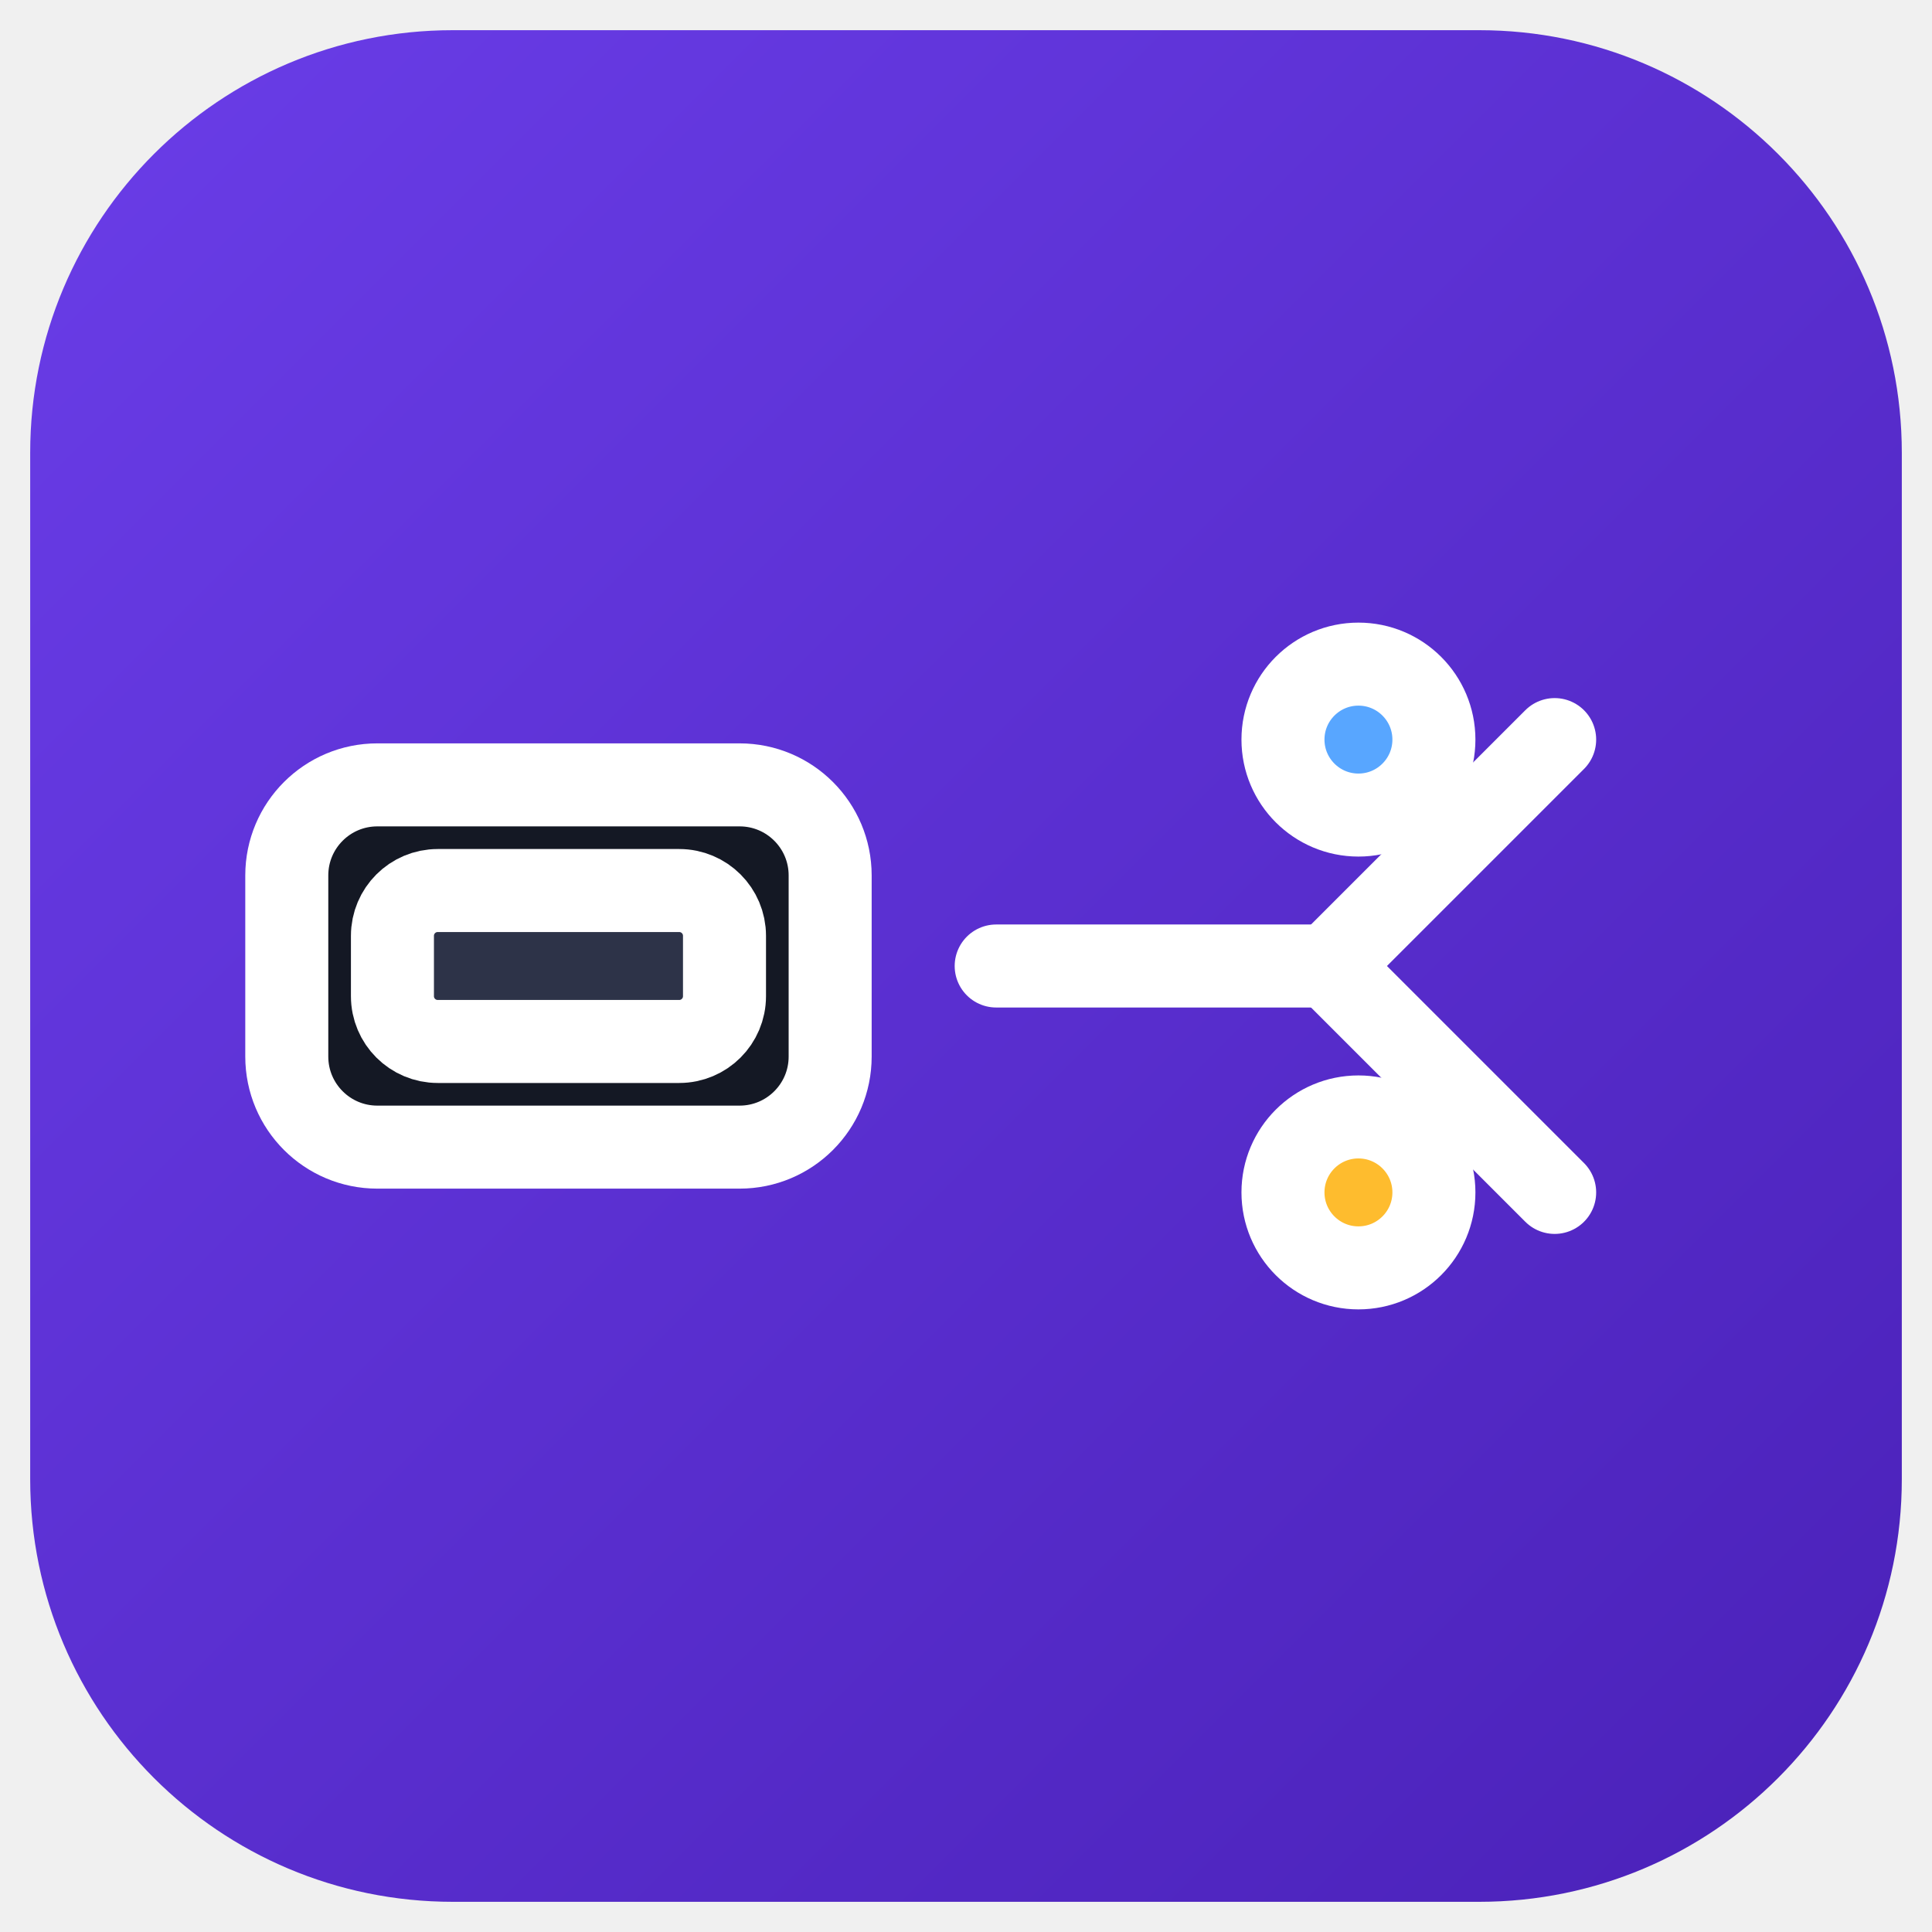
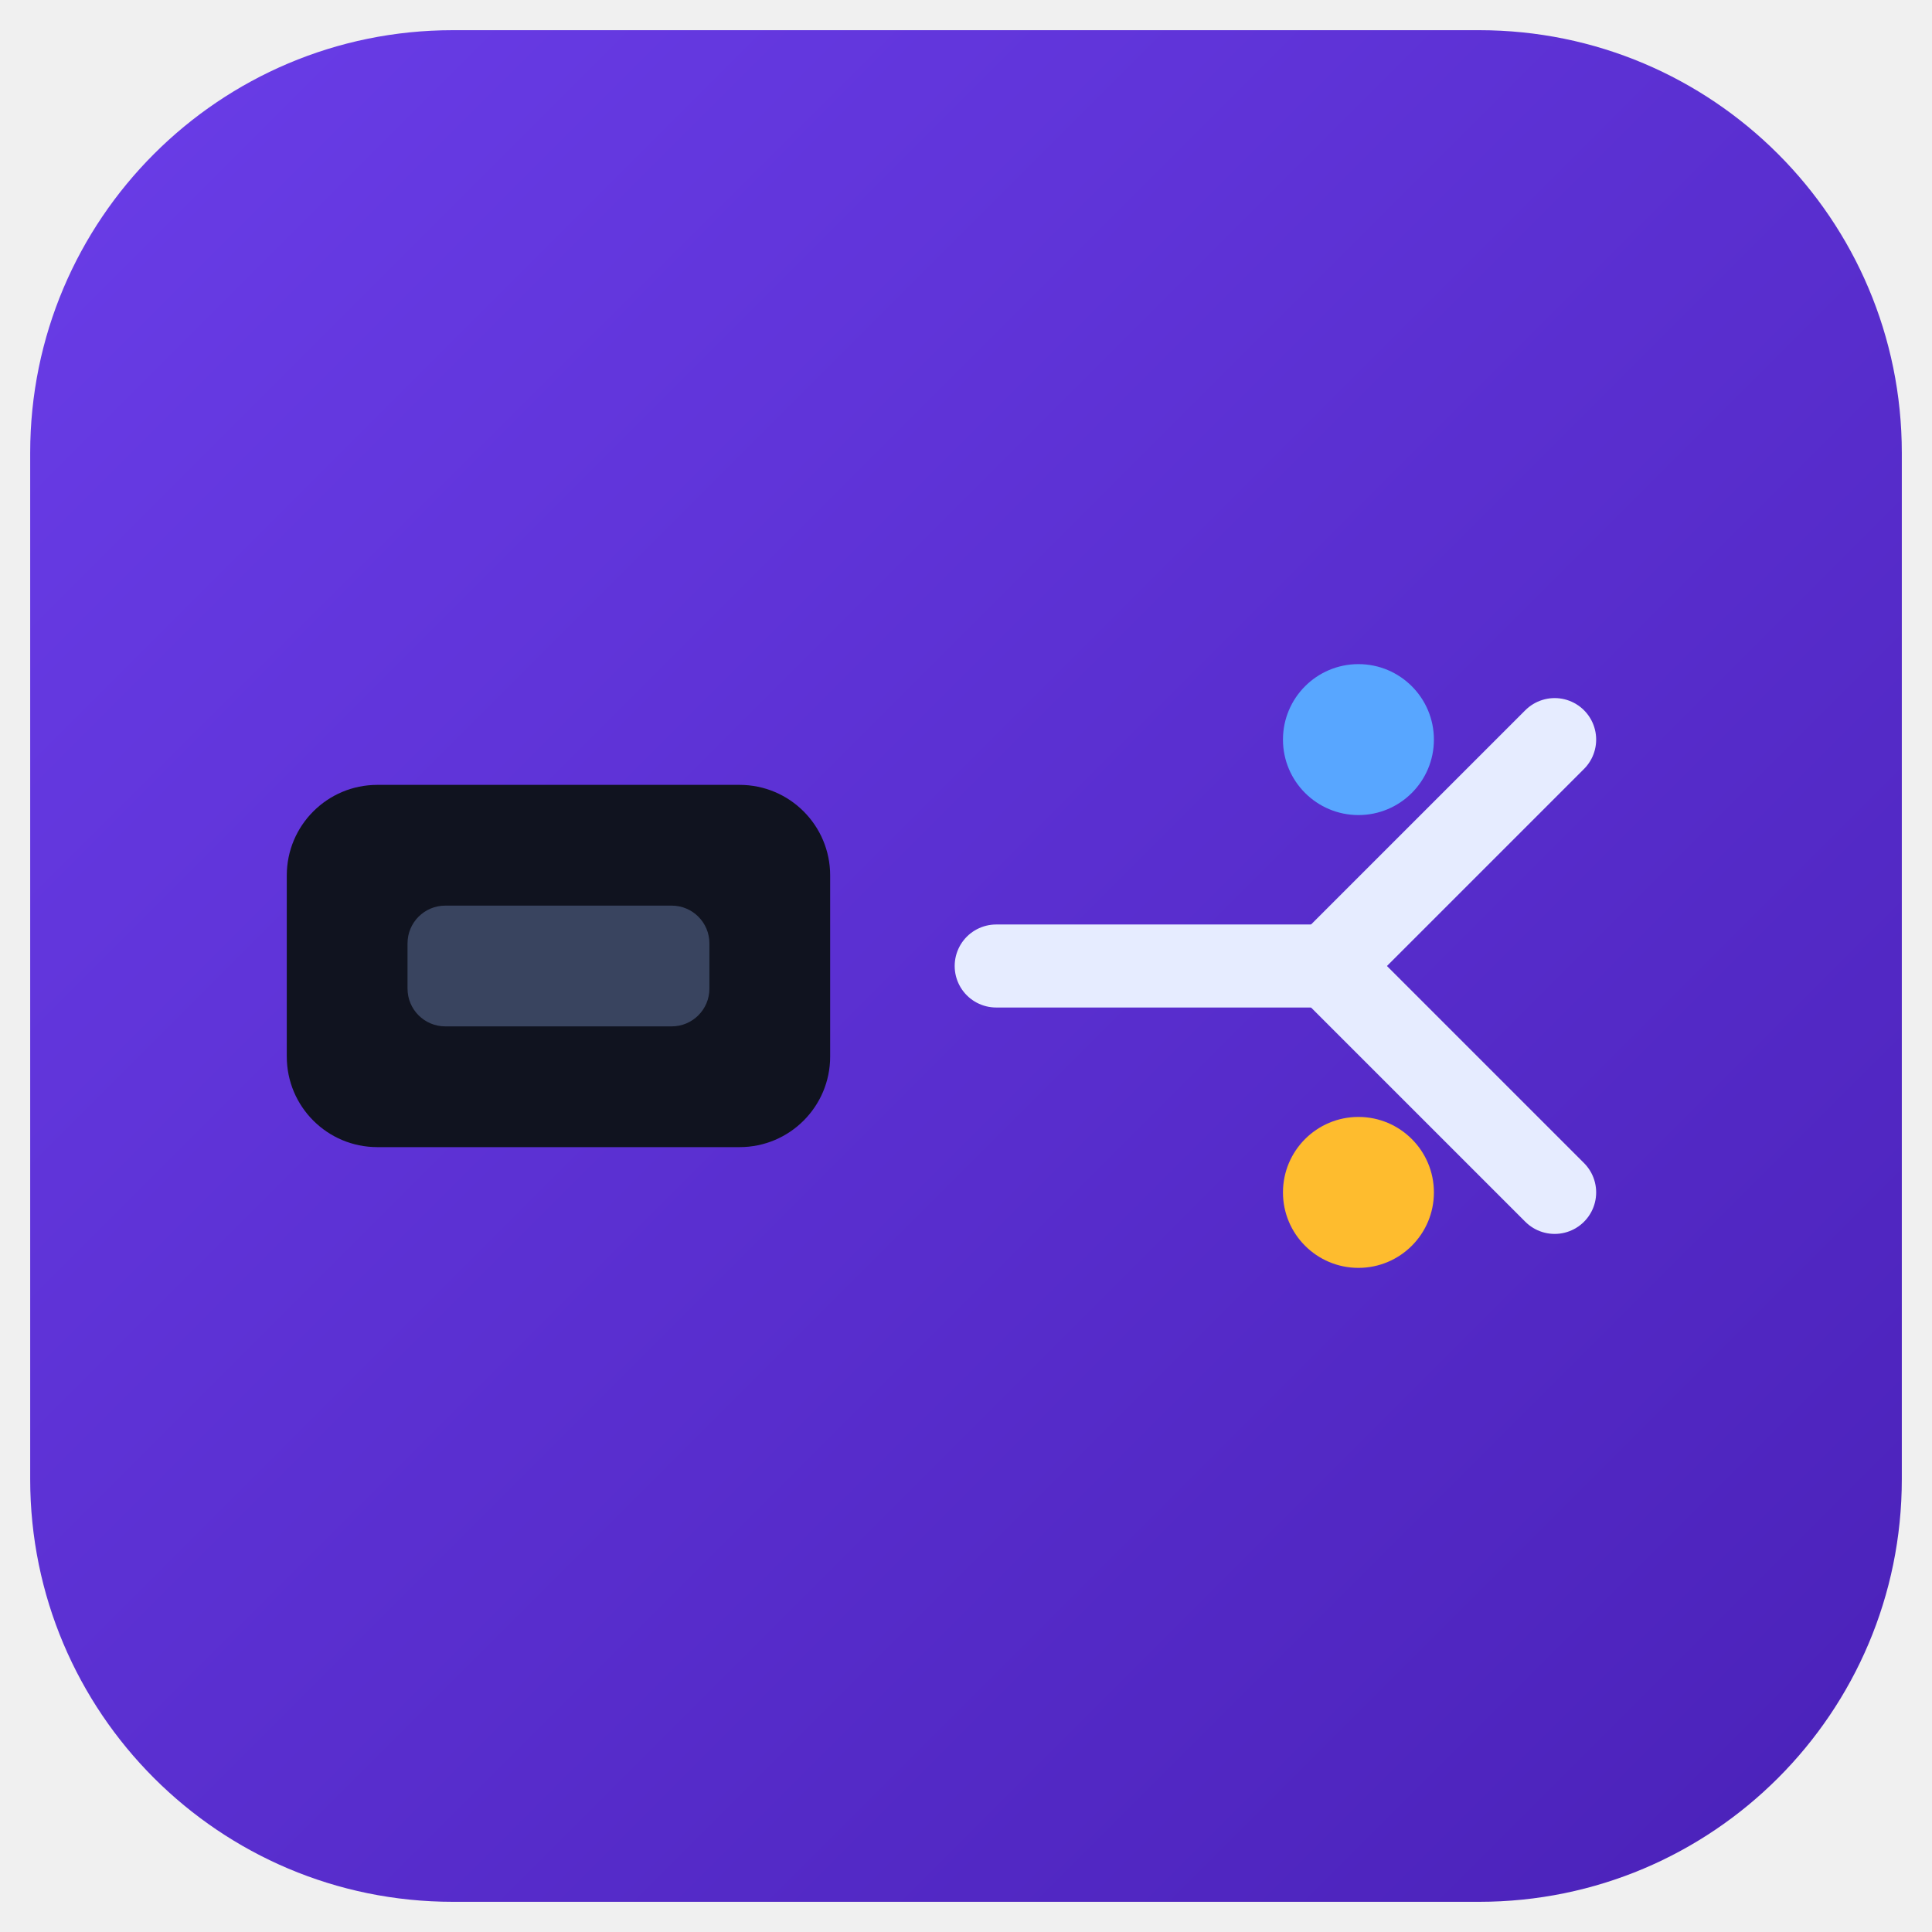
<svg xmlns="http://www.w3.org/2000/svg" viewBox="0 0 256 256" width="256" height="256">
  <defs>
    <linearGradient id="g" x1="0" y1="0" x2="1" y2="1">
      <stop offset="0" stop-color="#6A3DE8" />
      <stop offset="1" stop-color="#4A21B8" />
    </linearGradient>
  </defs>
  <rect x="4" y="4" width="248" height="248" rx="56" fill="url(#g)" />
-   <g stroke="#ffffff" stroke-width="11" stroke-linecap="round" stroke-linejoin="round" fill="none">
-     <rect x="38" y="104" width="72" height="48" rx="12" fill="#141824" />
+   <g stroke="#e6ecff" stroke-width="11" stroke-linecap="round" stroke-linejoin="round" fill="none">
+     <rect x="38" y="104" width="72" height="48" rx="12" fill="#10131f" stroke="none" />
    <path d="M132 128 L176 128" />
    <path d="M176 128 L206 98" />
    <path d="M176 128 L206 158" />
-     <rect x="52" y="118" width="44" height="20" rx="6" fill="#2d3348" />
-     <circle cx="180" cy="98" r="10" fill="#58a6ff" />
-     <circle cx="180" cy="158" r="10" fill="#febc2e" />
+     <rect x="54" y="120" width="40" height="16" rx="5" fill="#39445f" stroke="none" />
+     <circle cx="180" cy="98" r="10" fill="#58a6ff" stroke="none" />
+     <circle cx="180" cy="158" r="10" fill="#febc2e" stroke="none" />
  </g>
</svg>
